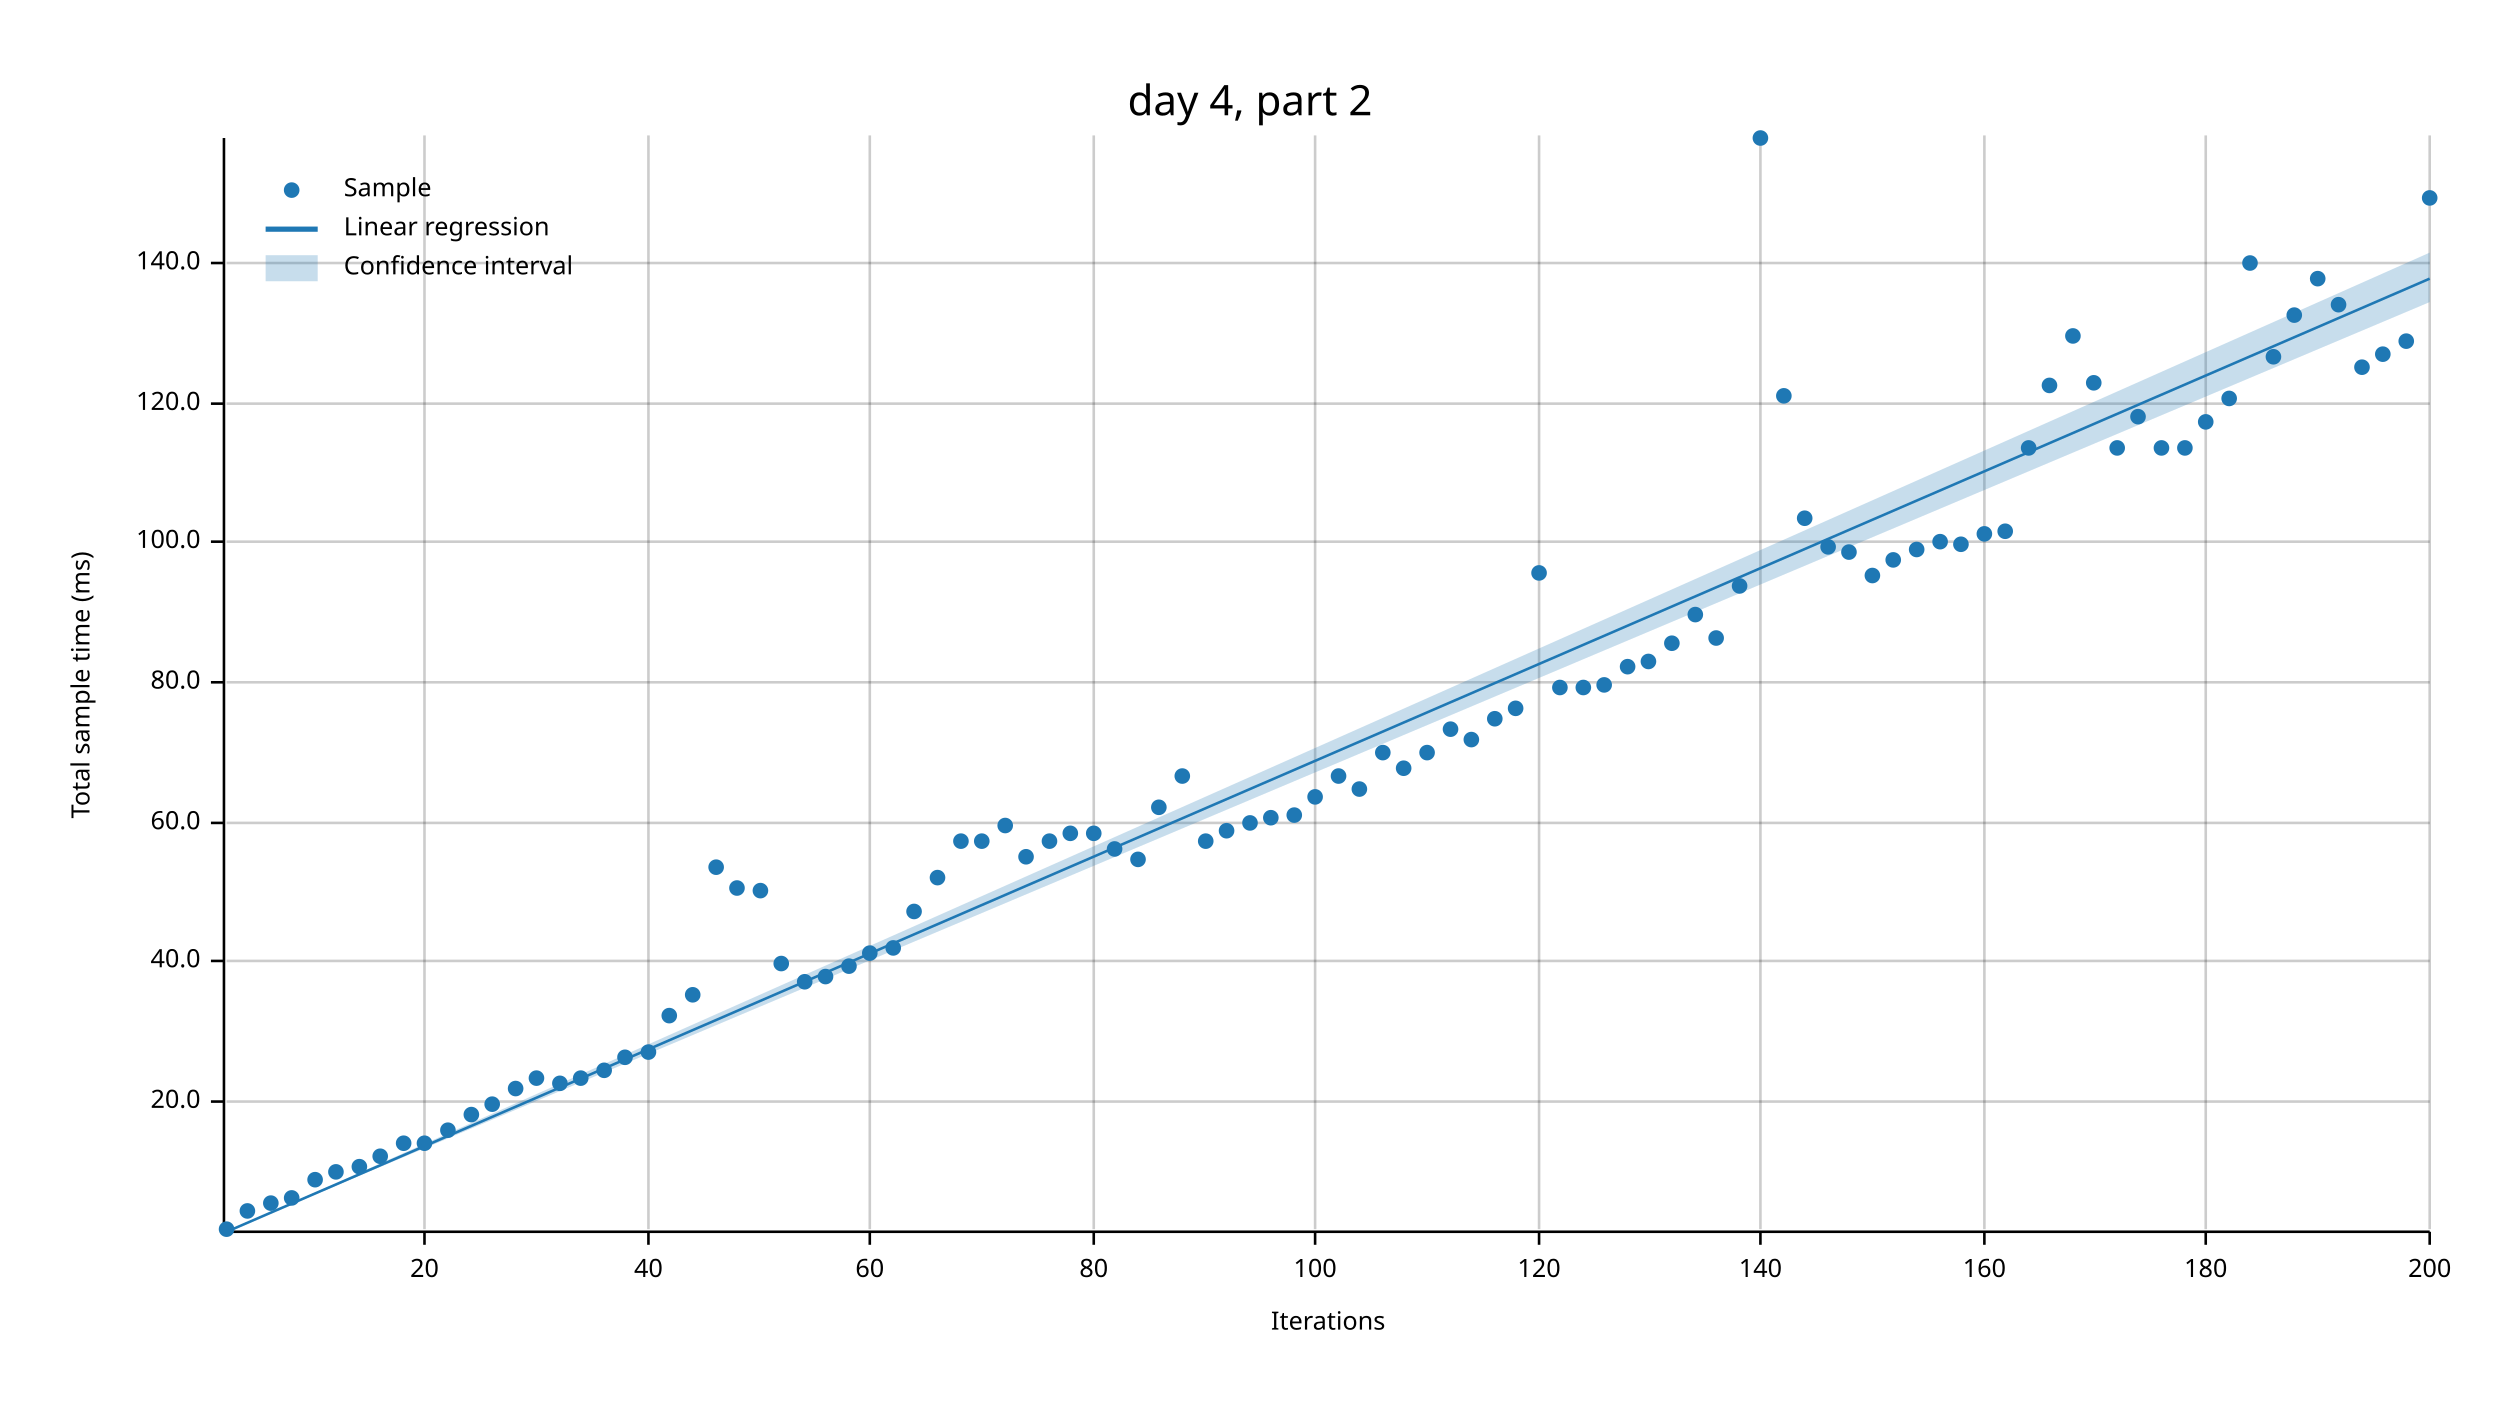
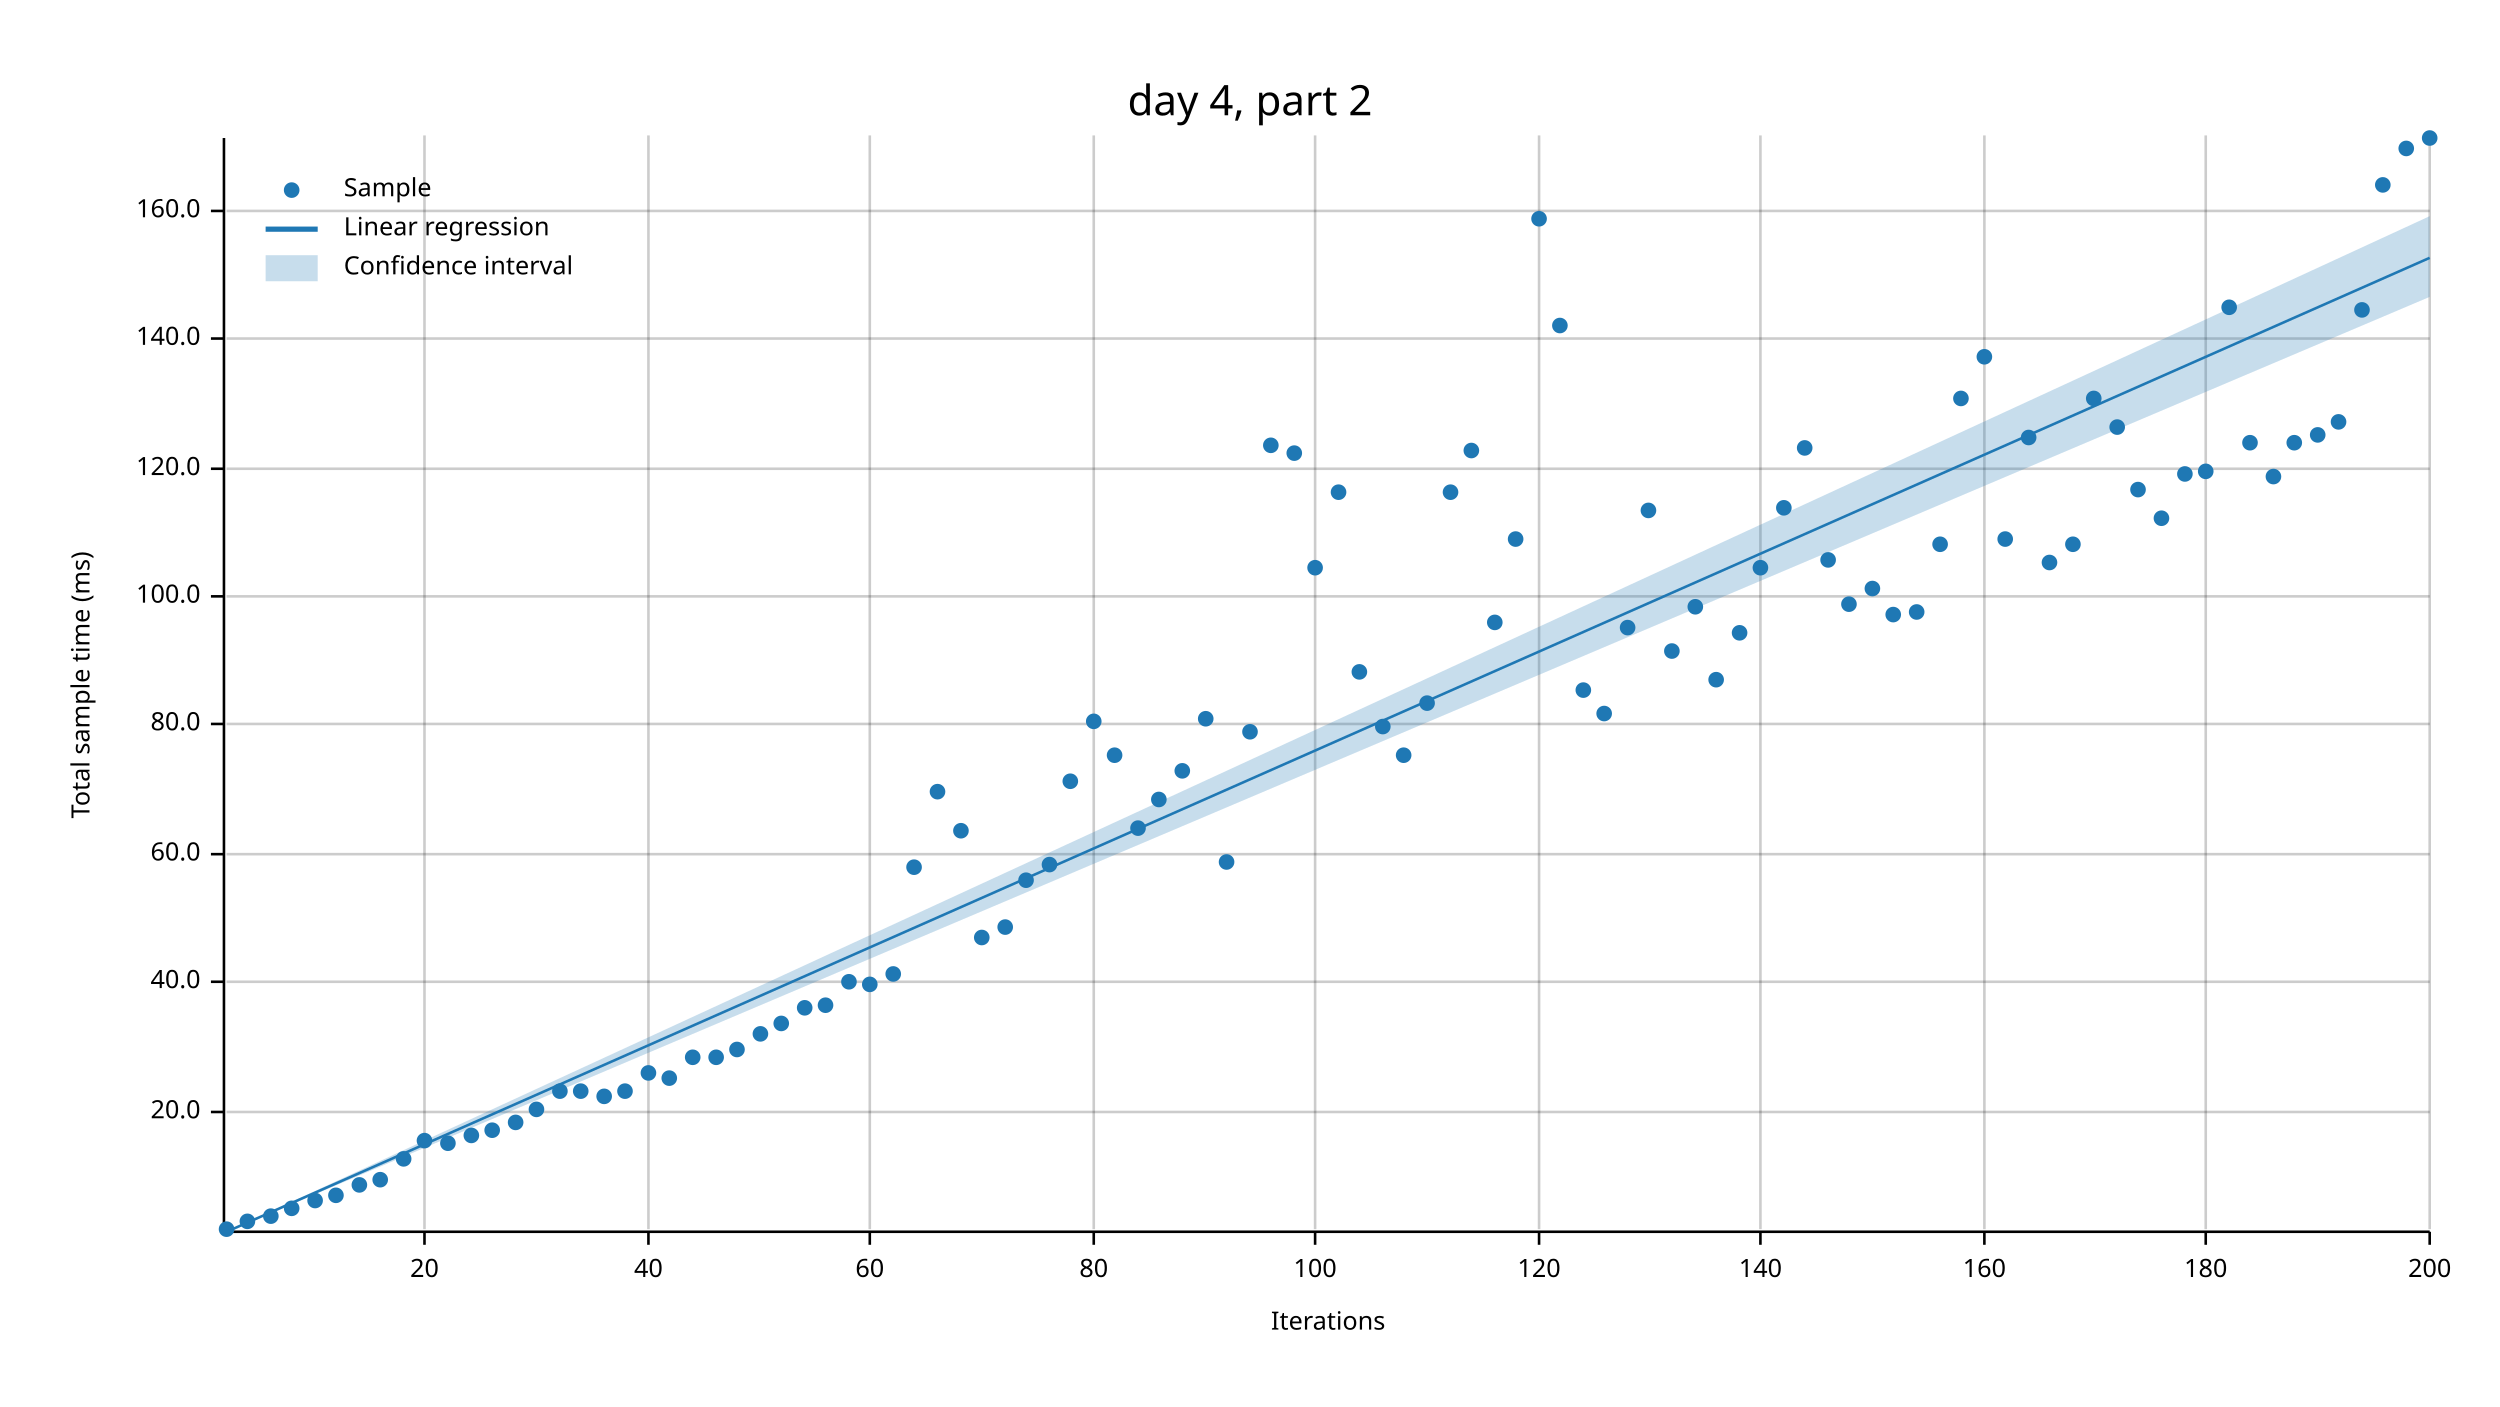
<svg xmlns="http://www.w3.org/2000/svg" width="960" height="540" viewBox="0 0 960 540">
  <text x="480" y="32" dy="0.76em" text-anchor="middle" font-family="sans-serif" font-size="16.129" opacity="1" fill="#000000">
day 4, part 2
</text>
  <text x="27" y="263" dy="0.76em" text-anchor="middle" font-family="sans-serif" font-size="9.677" opacity="1" fill="#000000" transform="rotate(270, 27, 263)">
Total sample time (ms)
</text>
  <text x="510" y="513" dy="-0.5ex" text-anchor="middle" font-family="sans-serif" font-size="9.677" opacity="1" fill="#000000">
Iterations
</text>
  <line opacity="0.2" stroke="#000000" stroke-width="1" x1="163" y1="472" x2="163" y2="52" />
  <line opacity="0.2" stroke="#000000" stroke-width="1" x1="249" y1="472" x2="249" y2="52" />
  <line opacity="0.2" stroke="#000000" stroke-width="1" x1="334" y1="472" x2="334" y2="52" />
  <line opacity="0.2" stroke="#000000" stroke-width="1" x1="420" y1="472" x2="420" y2="52" />
  <line opacity="0.2" stroke="#000000" stroke-width="1" x1="505" y1="472" x2="505" y2="52" />
  <line opacity="0.2" stroke="#000000" stroke-width="1" x1="591" y1="472" x2="591" y2="52" />
  <line opacity="0.2" stroke="#000000" stroke-width="1" x1="676" y1="472" x2="676" y2="52" />
  <line opacity="0.2" stroke="#000000" stroke-width="1" x1="762" y1="472" x2="762" y2="52" />
  <line opacity="0.2" stroke="#000000" stroke-width="1" x1="847" y1="472" x2="847" y2="52" />
  <line opacity="0.2" stroke="#000000" stroke-width="1" x1="933" y1="472" x2="933" y2="52" />
-   <line opacity="0.2" stroke="#000000" stroke-width="1" x1="87" y1="423" x2="933" y2="423" />
-   <line opacity="0.2" stroke="#000000" stroke-width="1" x1="87" y1="369" x2="933" y2="369" />
-   <line opacity="0.2" stroke="#000000" stroke-width="1" x1="87" y1="316" x2="933" y2="316" />
-   <line opacity="0.2" stroke="#000000" stroke-width="1" x1="87" y1="262" x2="933" y2="262" />
-   <line opacity="0.2" stroke="#000000" stroke-width="1" x1="87" y1="208" x2="933" y2="208" />
-   <line opacity="0.2" stroke="#000000" stroke-width="1" x1="87" y1="155" x2="933" y2="155" />
-   <line opacity="0.2" stroke="#000000" stroke-width="1" x1="87" y1="101" x2="933" y2="101" />
+   <line opacity="0.2" stroke="#000000" stroke-width="1" x1="87" y1="427" x2="933" y2="427" />
+   <line opacity="0.2" stroke="#000000" stroke-width="1" x1="87" y1="377" x2="933" y2="377" />
+   <line opacity="0.2" stroke="#000000" stroke-width="1" x1="87" y1="328" x2="933" y2="328" />
+   <line opacity="0.2" stroke="#000000" stroke-width="1" x1="87" y1="278" x2="933" y2="278" />
+   <line opacity="0.2" stroke="#000000" stroke-width="1" x1="87" y1="229" x2="933" y2="229" />
+   <line opacity="0.2" stroke="#000000" stroke-width="1" x1="87" y1="180" x2="933" y2="180" />
+   <line opacity="0.2" stroke="#000000" stroke-width="1" x1="87" y1="130" x2="933" y2="130" />
+   <line opacity="0.2" stroke="#000000" stroke-width="1" x1="87" y1="81" x2="933" y2="81" />
  <polyline fill="none" opacity="1" stroke="#000000" stroke-width="1" points="86,53 86,473 " />
-   <text x="77" y="423" dy="0.5ex" text-anchor="end" font-family="sans-serif" font-size="9.677" opacity="1" fill="#000000">
+   <text x="77" y="427" dy="0.5ex" text-anchor="end" font-family="sans-serif" font-size="9.677" opacity="1" fill="#000000">
20.0
</text>
-   <polyline fill="none" opacity="1" stroke="#000000" stroke-width="1" points="81,423 86,423 " />
-   <text x="77" y="369" dy="0.5ex" text-anchor="end" font-family="sans-serif" font-size="9.677" opacity="1" fill="#000000">
+   <polyline fill="none" opacity="1" stroke="#000000" stroke-width="1" points="81,427 86,427 " />
+   <text x="77" y="377" dy="0.5ex" text-anchor="end" font-family="sans-serif" font-size="9.677" opacity="1" fill="#000000">
40.0
</text>
-   <polyline fill="none" opacity="1" stroke="#000000" stroke-width="1" points="81,369 86,369 " />
-   <text x="77" y="316" dy="0.5ex" text-anchor="end" font-family="sans-serif" font-size="9.677" opacity="1" fill="#000000">
+   <polyline fill="none" opacity="1" stroke="#000000" stroke-width="1" points="81,377 86,377 " />
+   <text x="77" y="328" dy="0.5ex" text-anchor="end" font-family="sans-serif" font-size="9.677" opacity="1" fill="#000000">
60.0
</text>
-   <polyline fill="none" opacity="1" stroke="#000000" stroke-width="1" points="81,316 86,316 " />
-   <text x="77" y="262" dy="0.5ex" text-anchor="end" font-family="sans-serif" font-size="9.677" opacity="1" fill="#000000">
+   <polyline fill="none" opacity="1" stroke="#000000" stroke-width="1" points="81,328 86,328 " />
+   <text x="77" y="278" dy="0.5ex" text-anchor="end" font-family="sans-serif" font-size="9.677" opacity="1" fill="#000000">
80.0
</text>
-   <polyline fill="none" opacity="1" stroke="#000000" stroke-width="1" points="81,262 86,262 " />
-   <text x="77" y="208" dy="0.5ex" text-anchor="end" font-family="sans-serif" font-size="9.677" opacity="1" fill="#000000">
+   <polyline fill="none" opacity="1" stroke="#000000" stroke-width="1" points="81,278 86,278 " />
+   <text x="77" y="229" dy="0.5ex" text-anchor="end" font-family="sans-serif" font-size="9.677" opacity="1" fill="#000000">
100.0
</text>
-   <polyline fill="none" opacity="1" stroke="#000000" stroke-width="1" points="81,208 86,208 " />
-   <text x="77" y="155" dy="0.5ex" text-anchor="end" font-family="sans-serif" font-size="9.677" opacity="1" fill="#000000">
+   <polyline fill="none" opacity="1" stroke="#000000" stroke-width="1" points="81,229 86,229 " />
+   <text x="77" y="180" dy="0.5ex" text-anchor="end" font-family="sans-serif" font-size="9.677" opacity="1" fill="#000000">
120.0
</text>
-   <polyline fill="none" opacity="1" stroke="#000000" stroke-width="1" points="81,155 86,155 " />
-   <text x="77" y="101" dy="0.5ex" text-anchor="end" font-family="sans-serif" font-size="9.677" opacity="1" fill="#000000">
+   <polyline fill="none" opacity="1" stroke="#000000" stroke-width="1" points="81,180 86,180 " />
+   <text x="77" y="130" dy="0.5ex" text-anchor="end" font-family="sans-serif" font-size="9.677" opacity="1" fill="#000000">
140.0
</text>
-   <polyline fill="none" opacity="1" stroke="#000000" stroke-width="1" points="81,101 86,101 " />
+   <polyline fill="none" opacity="1" stroke="#000000" stroke-width="1" points="81,130 86,130 " />
+   <text x="77" y="81" dy="0.5ex" text-anchor="end" font-family="sans-serif" font-size="9.677" opacity="1" fill="#000000">
+ 160.0
+ </text>
+   <polyline fill="none" opacity="1" stroke="#000000" stroke-width="1" points="81,81 86,81 " />
  <polyline fill="none" opacity="1" stroke="#000000" stroke-width="1" points="87,473 933,473 " />
  <text x="163" y="483" dy="0.76em" text-anchor="middle" font-family="sans-serif" font-size="9.677" opacity="1" fill="#000000">
20
</text>
  <polyline fill="none" opacity="1" stroke="#000000" stroke-width="1" points="163,473 163,478 " />
  <text x="249" y="483" dy="0.76em" text-anchor="middle" font-family="sans-serif" font-size="9.677" opacity="1" fill="#000000">
40
</text>
  <polyline fill="none" opacity="1" stroke="#000000" stroke-width="1" points="249,473 249,478 " />
  <text x="334" y="483" dy="0.76em" text-anchor="middle" font-family="sans-serif" font-size="9.677" opacity="1" fill="#000000">
60
</text>
  <polyline fill="none" opacity="1" stroke="#000000" stroke-width="1" points="334,473 334,478 " />
  <text x="420" y="483" dy="0.76em" text-anchor="middle" font-family="sans-serif" font-size="9.677" opacity="1" fill="#000000">
80
</text>
  <polyline fill="none" opacity="1" stroke="#000000" stroke-width="1" points="420,473 420,478 " />
  <text x="505" y="483" dy="0.76em" text-anchor="middle" font-family="sans-serif" font-size="9.677" opacity="1" fill="#000000">
100
</text>
  <polyline fill="none" opacity="1" stroke="#000000" stroke-width="1" points="505,473 505,478 " />
  <text x="591" y="483" dy="0.76em" text-anchor="middle" font-family="sans-serif" font-size="9.677" opacity="1" fill="#000000">
120
</text>
  <polyline fill="none" opacity="1" stroke="#000000" stroke-width="1" points="591,473 591,478 " />
  <text x="676" y="483" dy="0.76em" text-anchor="middle" font-family="sans-serif" font-size="9.677" opacity="1" fill="#000000">
140
</text>
  <polyline fill="none" opacity="1" stroke="#000000" stroke-width="1" points="676,473 676,478 " />
  <text x="762" y="483" dy="0.76em" text-anchor="middle" font-family="sans-serif" font-size="9.677" opacity="1" fill="#000000">
160
</text>
  <polyline fill="none" opacity="1" stroke="#000000" stroke-width="1" points="762,473 762,478 " />
  <text x="847" y="483" dy="0.76em" text-anchor="middle" font-family="sans-serif" font-size="9.677" opacity="1" fill="#000000">
180
</text>
  <polyline fill="none" opacity="1" stroke="#000000" stroke-width="1" points="847,473 847,478 " />
  <text x="933" y="483" dy="0.76em" text-anchor="middle" font-family="sans-serif" font-size="9.677" opacity="1" fill="#000000">
200
</text>
  <polyline fill="none" opacity="1" stroke="#000000" stroke-width="1" points="933,473 933,478 " />
  <circle cx="87" cy="472" r="3" opacity="1" fill="#1F78B4" stroke="none" />
-   <circle cx="95" cy="465" r="3" opacity="1" fill="#1F78B4" stroke="none" />
-   <circle cx="104" cy="462" r="3" opacity="1" fill="#1F78B4" stroke="none" />
-   <circle cx="112" cy="460" r="3" opacity="1" fill="#1F78B4" stroke="none" />
-   <circle cx="121" cy="453" r="3" opacity="1" fill="#1F78B4" stroke="none" />
-   <circle cx="129" cy="450" r="3" opacity="1" fill="#1F78B4" stroke="none" />
-   <circle cx="138" cy="448" r="3" opacity="1" fill="#1F78B4" stroke="none" />
-   <circle cx="146" cy="444" r="3" opacity="1" fill="#1F78B4" stroke="none" />
-   <circle cx="155" cy="439" r="3" opacity="1" fill="#1F78B4" stroke="none" />
-   <circle cx="163" cy="439" r="3" opacity="1" fill="#1F78B4" stroke="none" />
-   <circle cx="172" cy="434" r="3" opacity="1" fill="#1F78B4" stroke="none" />
-   <circle cx="181" cy="428" r="3" opacity="1" fill="#1F78B4" stroke="none" />
-   <circle cx="189" cy="424" r="3" opacity="1" fill="#1F78B4" stroke="none" />
-   <circle cx="198" cy="418" r="3" opacity="1" fill="#1F78B4" stroke="none" />
-   <circle cx="206" cy="414" r="3" opacity="1" fill="#1F78B4" stroke="none" />
-   <circle cx="215" cy="416" r="3" opacity="1" fill="#1F78B4" stroke="none" />
-   <circle cx="223" cy="414" r="3" opacity="1" fill="#1F78B4" stroke="none" />
-   <circle cx="232" cy="411" r="3" opacity="1" fill="#1F78B4" stroke="none" />
-   <circle cx="240" cy="406" r="3" opacity="1" fill="#1F78B4" stroke="none" />
-   <circle cx="249" cy="404" r="3" opacity="1" fill="#1F78B4" stroke="none" />
-   <circle cx="257" cy="390" r="3" opacity="1" fill="#1F78B4" stroke="none" />
-   <circle cx="266" cy="382" r="3" opacity="1" fill="#1F78B4" stroke="none" />
-   <circle cx="275" cy="333" r="3" opacity="1" fill="#1F78B4" stroke="none" />
-   <circle cx="283" cy="341" r="3" opacity="1" fill="#1F78B4" stroke="none" />
-   <circle cx="292" cy="342" r="3" opacity="1" fill="#1F78B4" stroke="none" />
-   <circle cx="300" cy="370" r="3" opacity="1" fill="#1F78B4" stroke="none" />
-   <circle cx="309" cy="377" r="3" opacity="1" fill="#1F78B4" stroke="none" />
-   <circle cx="317" cy="375" r="3" opacity="1" fill="#1F78B4" stroke="none" />
-   <circle cx="326" cy="371" r="3" opacity="1" fill="#1F78B4" stroke="none" />
-   <circle cx="334" cy="366" r="3" opacity="1" fill="#1F78B4" stroke="none" />
-   <circle cx="343" cy="364" r="3" opacity="1" fill="#1F78B4" stroke="none" />
-   <circle cx="351" cy="350" r="3" opacity="1" fill="#1F78B4" stroke="none" />
-   <circle cx="360" cy="337" r="3" opacity="1" fill="#1F78B4" stroke="none" />
-   <circle cx="369" cy="323" r="3" opacity="1" fill="#1F78B4" stroke="none" />
-   <circle cx="377" cy="323" r="3" opacity="1" fill="#1F78B4" stroke="none" />
-   <circle cx="386" cy="317" r="3" opacity="1" fill="#1F78B4" stroke="none" />
-   <circle cx="394" cy="329" r="3" opacity="1" fill="#1F78B4" stroke="none" />
-   <circle cx="403" cy="323" r="3" opacity="1" fill="#1F78B4" stroke="none" />
-   <circle cx="411" cy="320" r="3" opacity="1" fill="#1F78B4" stroke="none" />
-   <circle cx="420" cy="320" r="3" opacity="1" fill="#1F78B4" stroke="none" />
-   <circle cx="428" cy="326" r="3" opacity="1" fill="#1F78B4" stroke="none" />
-   <circle cx="437" cy="330" r="3" opacity="1" fill="#1F78B4" stroke="none" />
-   <circle cx="445" cy="310" r="3" opacity="1" fill="#1F78B4" stroke="none" />
-   <circle cx="454" cy="298" r="3" opacity="1" fill="#1F78B4" stroke="none" />
-   <circle cx="463" cy="323" r="3" opacity="1" fill="#1F78B4" stroke="none" />
-   <circle cx="471" cy="319" r="3" opacity="1" fill="#1F78B4" stroke="none" />
-   <circle cx="480" cy="316" r="3" opacity="1" fill="#1F78B4" stroke="none" />
-   <circle cx="488" cy="314" r="3" opacity="1" fill="#1F78B4" stroke="none" />
-   <circle cx="497" cy="313" r="3" opacity="1" fill="#1F78B4" stroke="none" />
-   <circle cx="505" cy="306" r="3" opacity="1" fill="#1F78B4" stroke="none" />
-   <circle cx="514" cy="298" r="3" opacity="1" fill="#1F78B4" stroke="none" />
-   <circle cx="522" cy="303" r="3" opacity="1" fill="#1F78B4" stroke="none" />
-   <circle cx="531" cy="289" r="3" opacity="1" fill="#1F78B4" stroke="none" />
-   <circle cx="539" cy="295" r="3" opacity="1" fill="#1F78B4" stroke="none" />
-   <circle cx="548" cy="289" r="3" opacity="1" fill="#1F78B4" stroke="none" />
-   <circle cx="557" cy="280" r="3" opacity="1" fill="#1F78B4" stroke="none" />
-   <circle cx="565" cy="284" r="3" opacity="1" fill="#1F78B4" stroke="none" />
-   <circle cx="574" cy="276" r="3" opacity="1" fill="#1F78B4" stroke="none" />
-   <circle cx="582" cy="272" r="3" opacity="1" fill="#1F78B4" stroke="none" />
-   <circle cx="591" cy="220" r="3" opacity="1" fill="#1F78B4" stroke="none" />
-   <circle cx="599" cy="264" r="3" opacity="1" fill="#1F78B4" stroke="none" />
-   <circle cx="608" cy="264" r="3" opacity="1" fill="#1F78B4" stroke="none" />
-   <circle cx="616" cy="263" r="3" opacity="1" fill="#1F78B4" stroke="none" />
-   <circle cx="625" cy="256" r="3" opacity="1" fill="#1F78B4" stroke="none" />
-   <circle cx="633" cy="254" r="3" opacity="1" fill="#1F78B4" stroke="none" />
-   <circle cx="642" cy="247" r="3" opacity="1" fill="#1F78B4" stroke="none" />
-   <circle cx="651" cy="236" r="3" opacity="1" fill="#1F78B4" stroke="none" />
-   <circle cx="659" cy="245" r="3" opacity="1" fill="#1F78B4" stroke="none" />
-   <circle cx="668" cy="225" r="3" opacity="1" fill="#1F78B4" stroke="none" />
-   <circle cx="676" cy="53" r="3" opacity="1" fill="#1F78B4" stroke="none" />
-   <circle cx="685" cy="152" r="3" opacity="1" fill="#1F78B4" stroke="none" />
-   <circle cx="693" cy="199" r="3" opacity="1" fill="#1F78B4" stroke="none" />
-   <circle cx="702" cy="210" r="3" opacity="1" fill="#1F78B4" stroke="none" />
-   <circle cx="710" cy="212" r="3" opacity="1" fill="#1F78B4" stroke="none" />
-   <circle cx="719" cy="221" r="3" opacity="1" fill="#1F78B4" stroke="none" />
-   <circle cx="727" cy="215" r="3" opacity="1" fill="#1F78B4" stroke="none" />
-   <circle cx="736" cy="211" r="3" opacity="1" fill="#1F78B4" stroke="none" />
-   <circle cx="745" cy="208" r="3" opacity="1" fill="#1F78B4" stroke="none" />
-   <circle cx="753" cy="209" r="3" opacity="1" fill="#1F78B4" stroke="none" />
-   <circle cx="762" cy="205" r="3" opacity="1" fill="#1F78B4" stroke="none" />
-   <circle cx="770" cy="204" r="3" opacity="1" fill="#1F78B4" stroke="none" />
-   <circle cx="779" cy="172" r="3" opacity="1" fill="#1F78B4" stroke="none" />
-   <circle cx="787" cy="148" r="3" opacity="1" fill="#1F78B4" stroke="none" />
-   <circle cx="796" cy="129" r="3" opacity="1" fill="#1F78B4" stroke="none" />
-   <circle cx="804" cy="147" r="3" opacity="1" fill="#1F78B4" stroke="none" />
-   <circle cx="813" cy="172" r="3" opacity="1" fill="#1F78B4" stroke="none" />
-   <circle cx="821" cy="160" r="3" opacity="1" fill="#1F78B4" stroke="none" />
-   <circle cx="830" cy="172" r="3" opacity="1" fill="#1F78B4" stroke="none" />
-   <circle cx="839" cy="172" r="3" opacity="1" fill="#1F78B4" stroke="none" />
-   <circle cx="847" cy="162" r="3" opacity="1" fill="#1F78B4" stroke="none" />
-   <circle cx="856" cy="153" r="3" opacity="1" fill="#1F78B4" stroke="none" />
-   <circle cx="864" cy="101" r="3" opacity="1" fill="#1F78B4" stroke="none" />
-   <circle cx="873" cy="137" r="3" opacity="1" fill="#1F78B4" stroke="none" />
-   <circle cx="881" cy="121" r="3" opacity="1" fill="#1F78B4" stroke="none" />
-   <circle cx="890" cy="107" r="3" opacity="1" fill="#1F78B4" stroke="none" />
-   <circle cx="898" cy="117" r="3" opacity="1" fill="#1F78B4" stroke="none" />
-   <circle cx="907" cy="141" r="3" opacity="1" fill="#1F78B4" stroke="none" />
-   <circle cx="915" cy="136" r="3" opacity="1" fill="#1F78B4" stroke="none" />
-   <circle cx="924" cy="131" r="3" opacity="1" fill="#1F78B4" stroke="none" />
-   <circle cx="933" cy="76" r="3" opacity="1" fill="#1F78B4" stroke="none" />
-   <polyline fill="none" opacity="1" stroke="#1F78B4" stroke-width="1" points="87,473 933,107 " />
-   <polygon opacity="0.25" fill="#1F78B4" points="87,473 933,116 933,97 " />
+   <circle cx="95" cy="469" r="3" opacity="1" fill="#1F78B4" stroke="none" />
+   <circle cx="104" cy="467" r="3" opacity="1" fill="#1F78B4" stroke="none" />
+   <circle cx="112" cy="464" r="3" opacity="1" fill="#1F78B4" stroke="none" />
+   <circle cx="121" cy="461" r="3" opacity="1" fill="#1F78B4" stroke="none" />
+   <circle cx="129" cy="459" r="3" opacity="1" fill="#1F78B4" stroke="none" />
+   <circle cx="138" cy="455" r="3" opacity="1" fill="#1F78B4" stroke="none" />
+   <circle cx="146" cy="453" r="3" opacity="1" fill="#1F78B4" stroke="none" />
+   <circle cx="155" cy="445" r="3" opacity="1" fill="#1F78B4" stroke="none" />
+   <circle cx="163" cy="438" r="3" opacity="1" fill="#1F78B4" stroke="none" />
+   <circle cx="172" cy="439" r="3" opacity="1" fill="#1F78B4" stroke="none" />
+   <circle cx="181" cy="436" r="3" opacity="1" fill="#1F78B4" stroke="none" />
+   <circle cx="189" cy="434" r="3" opacity="1" fill="#1F78B4" stroke="none" />
+   <circle cx="198" cy="431" r="3" opacity="1" fill="#1F78B4" stroke="none" />
+   <circle cx="206" cy="426" r="3" opacity="1" fill="#1F78B4" stroke="none" />
+   <circle cx="215" cy="419" r="3" opacity="1" fill="#1F78B4" stroke="none" />
+   <circle cx="223" cy="419" r="3" opacity="1" fill="#1F78B4" stroke="none" />
+   <circle cx="232" cy="421" r="3" opacity="1" fill="#1F78B4" stroke="none" />
+   <circle cx="240" cy="419" r="3" opacity="1" fill="#1F78B4" stroke="none" />
+   <circle cx="249" cy="412" r="3" opacity="1" fill="#1F78B4" stroke="none" />
+   <circle cx="257" cy="414" r="3" opacity="1" fill="#1F78B4" stroke="none" />
+   <circle cx="266" cy="406" r="3" opacity="1" fill="#1F78B4" stroke="none" />
+   <circle cx="275" cy="406" r="3" opacity="1" fill="#1F78B4" stroke="none" />
+   <circle cx="283" cy="403" r="3" opacity="1" fill="#1F78B4" stroke="none" />
+   <circle cx="292" cy="397" r="3" opacity="1" fill="#1F78B4" stroke="none" />
+   <circle cx="300" cy="393" r="3" opacity="1" fill="#1F78B4" stroke="none" />
+   <circle cx="309" cy="387" r="3" opacity="1" fill="#1F78B4" stroke="none" />
+   <circle cx="317" cy="386" r="3" opacity="1" fill="#1F78B4" stroke="none" />
+   <circle cx="326" cy="377" r="3" opacity="1" fill="#1F78B4" stroke="none" />
+   <circle cx="334" cy="378" r="3" opacity="1" fill="#1F78B4" stroke="none" />
+   <circle cx="343" cy="374" r="3" opacity="1" fill="#1F78B4" stroke="none" />
+   <circle cx="351" cy="333" r="3" opacity="1" fill="#1F78B4" stroke="none" />
+   <circle cx="360" cy="304" r="3" opacity="1" fill="#1F78B4" stroke="none" />
+   <circle cx="369" cy="319" r="3" opacity="1" fill="#1F78B4" stroke="none" />
+   <circle cx="377" cy="360" r="3" opacity="1" fill="#1F78B4" stroke="none" />
+   <circle cx="386" cy="356" r="3" opacity="1" fill="#1F78B4" stroke="none" />
+   <circle cx="394" cy="338" r="3" opacity="1" fill="#1F78B4" stroke="none" />
+   <circle cx="403" cy="332" r="3" opacity="1" fill="#1F78B4" stroke="none" />
+   <circle cx="411" cy="300" r="3" opacity="1" fill="#1F78B4" stroke="none" />
+   <circle cx="420" cy="277" r="3" opacity="1" fill="#1F78B4" stroke="none" />
+   <circle cx="428" cy="290" r="3" opacity="1" fill="#1F78B4" stroke="none" />
+   <circle cx="437" cy="318" r="3" opacity="1" fill="#1F78B4" stroke="none" />
+   <circle cx="445" cy="307" r="3" opacity="1" fill="#1F78B4" stroke="none" />
+   <circle cx="454" cy="296" r="3" opacity="1" fill="#1F78B4" stroke="none" />
+   <circle cx="463" cy="276" r="3" opacity="1" fill="#1F78B4" stroke="none" />
+   <circle cx="471" cy="331" r="3" opacity="1" fill="#1F78B4" stroke="none" />
+   <circle cx="480" cy="281" r="3" opacity="1" fill="#1F78B4" stroke="none" />
+   <circle cx="488" cy="171" r="3" opacity="1" fill="#1F78B4" stroke="none" />
+   <circle cx="497" cy="174" r="3" opacity="1" fill="#1F78B4" stroke="none" />
+   <circle cx="505" cy="218" r="3" opacity="1" fill="#1F78B4" stroke="none" />
+   <circle cx="514" cy="189" r="3" opacity="1" fill="#1F78B4" stroke="none" />
+   <circle cx="522" cy="258" r="3" opacity="1" fill="#1F78B4" stroke="none" />
+   <circle cx="531" cy="279" r="3" opacity="1" fill="#1F78B4" stroke="none" />
+   <circle cx="539" cy="290" r="3" opacity="1" fill="#1F78B4" stroke="none" />
+   <circle cx="548" cy="270" r="3" opacity="1" fill="#1F78B4" stroke="none" />
+   <circle cx="557" cy="189" r="3" opacity="1" fill="#1F78B4" stroke="none" />
+   <circle cx="565" cy="173" r="3" opacity="1" fill="#1F78B4" stroke="none" />
+   <circle cx="574" cy="239" r="3" opacity="1" fill="#1F78B4" stroke="none" />
+   <circle cx="582" cy="207" r="3" opacity="1" fill="#1F78B4" stroke="none" />
+   <circle cx="591" cy="84" r="3" opacity="1" fill="#1F78B4" stroke="none" />
+   <circle cx="599" cy="125" r="3" opacity="1" fill="#1F78B4" stroke="none" />
+   <circle cx="608" cy="265" r="3" opacity="1" fill="#1F78B4" stroke="none" />
+   <circle cx="616" cy="274" r="3" opacity="1" fill="#1F78B4" stroke="none" />
+   <circle cx="625" cy="241" r="3" opacity="1" fill="#1F78B4" stroke="none" />
+   <circle cx="633" cy="196" r="3" opacity="1" fill="#1F78B4" stroke="none" />
+   <circle cx="642" cy="250" r="3" opacity="1" fill="#1F78B4" stroke="none" />
+   <circle cx="651" cy="233" r="3" opacity="1" fill="#1F78B4" stroke="none" />
+   <circle cx="659" cy="261" r="3" opacity="1" fill="#1F78B4" stroke="none" />
+   <circle cx="668" cy="243" r="3" opacity="1" fill="#1F78B4" stroke="none" />
+   <circle cx="676" cy="218" r="3" opacity="1" fill="#1F78B4" stroke="none" />
+   <circle cx="685" cy="195" r="3" opacity="1" fill="#1F78B4" stroke="none" />
+   <circle cx="693" cy="172" r="3" opacity="1" fill="#1F78B4" stroke="none" />
+   <circle cx="702" cy="215" r="3" opacity="1" fill="#1F78B4" stroke="none" />
+   <circle cx="710" cy="232" r="3" opacity="1" fill="#1F78B4" stroke="none" />
+   <circle cx="719" cy="226" r="3" opacity="1" fill="#1F78B4" stroke="none" />
+   <circle cx="727" cy="236" r="3" opacity="1" fill="#1F78B4" stroke="none" />
+   <circle cx="736" cy="235" r="3" opacity="1" fill="#1F78B4" stroke="none" />
+   <circle cx="745" cy="209" r="3" opacity="1" fill="#1F78B4" stroke="none" />
+   <circle cx="753" cy="153" r="3" opacity="1" fill="#1F78B4" stroke="none" />
+   <circle cx="762" cy="137" r="3" opacity="1" fill="#1F78B4" stroke="none" />
+   <circle cx="770" cy="207" r="3" opacity="1" fill="#1F78B4" stroke="none" />
+   <circle cx="779" cy="168" r="3" opacity="1" fill="#1F78B4" stroke="none" />
+   <circle cx="787" cy="216" r="3" opacity="1" fill="#1F78B4" stroke="none" />
+   <circle cx="796" cy="209" r="3" opacity="1" fill="#1F78B4" stroke="none" />
+   <circle cx="804" cy="153" r="3" opacity="1" fill="#1F78B4" stroke="none" />
+   <circle cx="813" cy="164" r="3" opacity="1" fill="#1F78B4" stroke="none" />
+   <circle cx="821" cy="188" r="3" opacity="1" fill="#1F78B4" stroke="none" />
+   <circle cx="830" cy="199" r="3" opacity="1" fill="#1F78B4" stroke="none" />
+   <circle cx="839" cy="182" r="3" opacity="1" fill="#1F78B4" stroke="none" />
+   <circle cx="847" cy="181" r="3" opacity="1" fill="#1F78B4" stroke="none" />
+   <circle cx="856" cy="118" r="3" opacity="1" fill="#1F78B4" stroke="none" />
+   <circle cx="864" cy="170" r="3" opacity="1" fill="#1F78B4" stroke="none" />
+   <circle cx="873" cy="183" r="3" opacity="1" fill="#1F78B4" stroke="none" />
+   <circle cx="881" cy="170" r="3" opacity="1" fill="#1F78B4" stroke="none" />
+   <circle cx="890" cy="167" r="3" opacity="1" fill="#1F78B4" stroke="none" />
+   <circle cx="898" cy="162" r="3" opacity="1" fill="#1F78B4" stroke="none" />
+   <circle cx="907" cy="119" r="3" opacity="1" fill="#1F78B4" stroke="none" />
+   <circle cx="915" cy="71" r="3" opacity="1" fill="#1F78B4" stroke="none" />
+   <circle cx="924" cy="57" r="3" opacity="1" fill="#1F78B4" stroke="none" />
+   <circle cx="933" cy="53" r="3" opacity="1" fill="#1F78B4" stroke="none" />
+   <polyline fill="none" opacity="1" stroke="#1F78B4" stroke-width="1" points="87,473 933,99 " />
+   <polygon opacity="0.25" fill="#1F78B4" points="87,473 933,114 933,83 " />
  <text x="132" y="68" dy="0.76em" text-anchor="start" font-family="sans-serif" font-size="9.677" opacity="1" fill="#000000">
Sample
</text>
  <text x="132" y="83" dy="0.76em" text-anchor="start" font-family="sans-serif" font-size="9.677" opacity="1" fill="#000000">
Linear regression
</text>
  <text x="132" y="98" dy="0.76em" text-anchor="start" font-family="sans-serif" font-size="9.677" opacity="1" fill="#000000">
Confidence interval
</text>
  <circle cx="112" cy="73" r="3" opacity="1" fill="#1F78B4" stroke="none" />
  <polyline fill="none" opacity="1" stroke="#1F78B4" stroke-width="2" points="102,88 122,88 " />
  <rect x="102" y="98" width="20" height="10" opacity="0.25" fill="#1F78B4" stroke="none" />
</svg>
